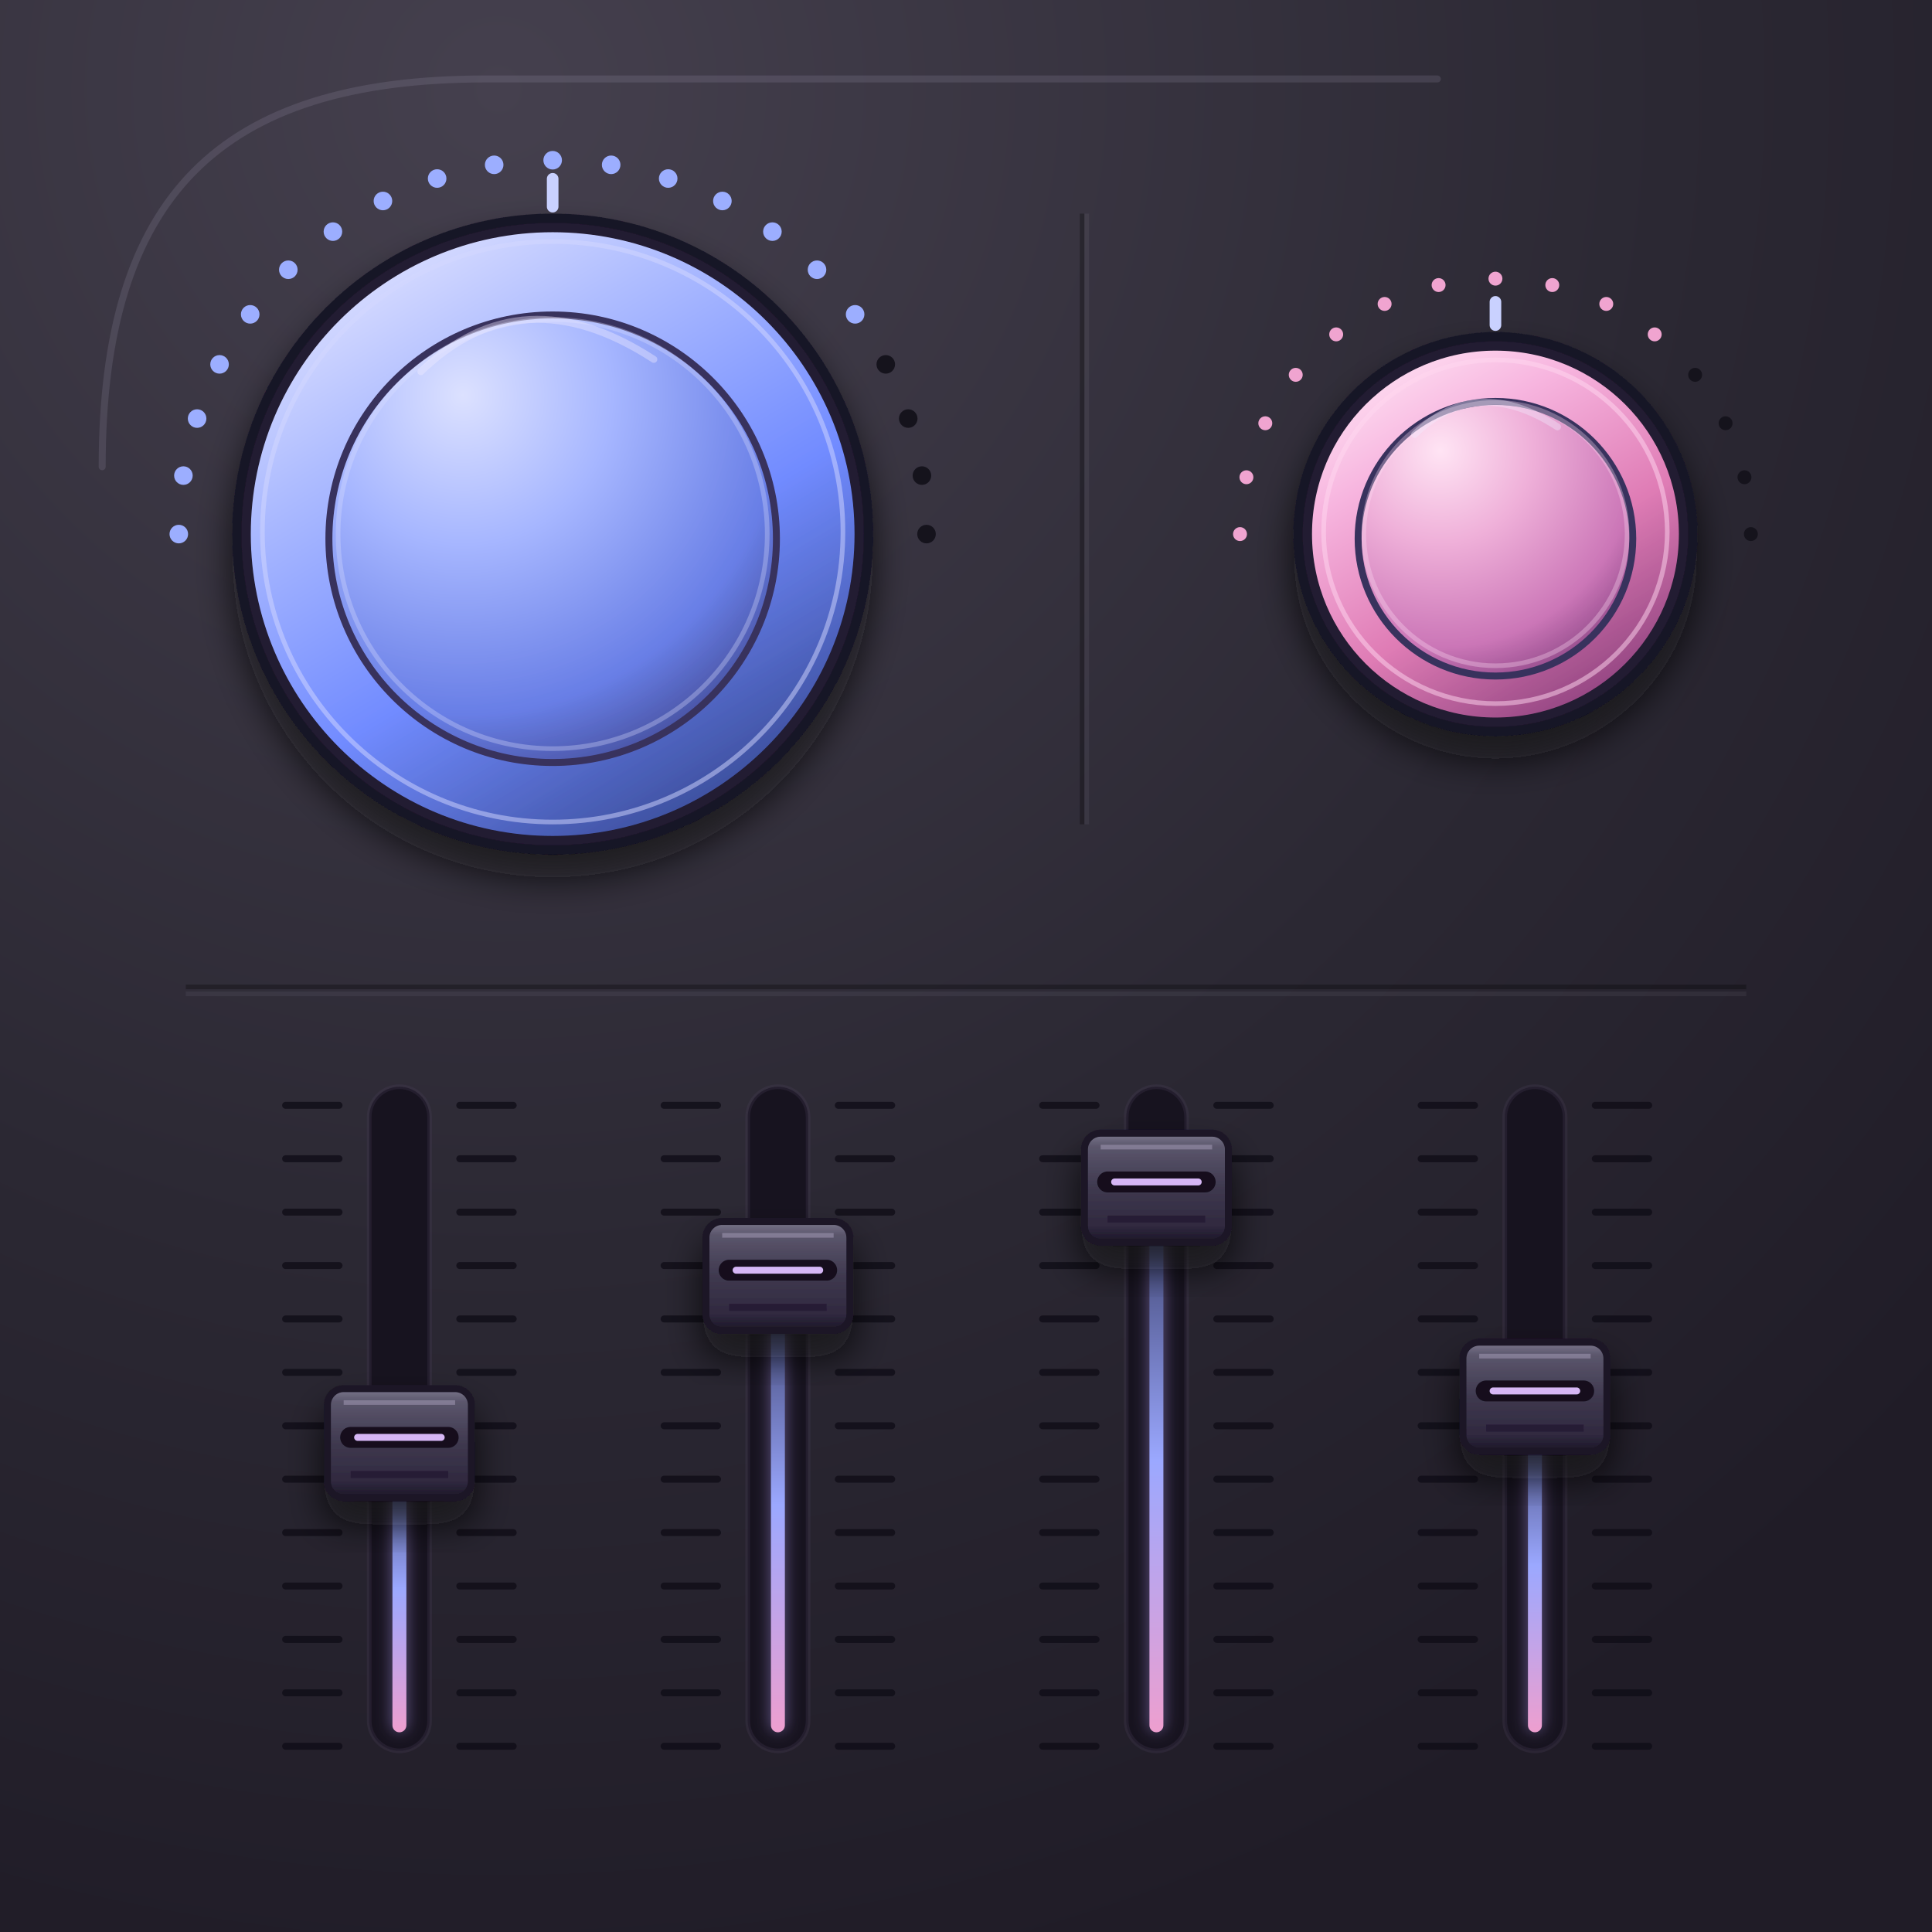
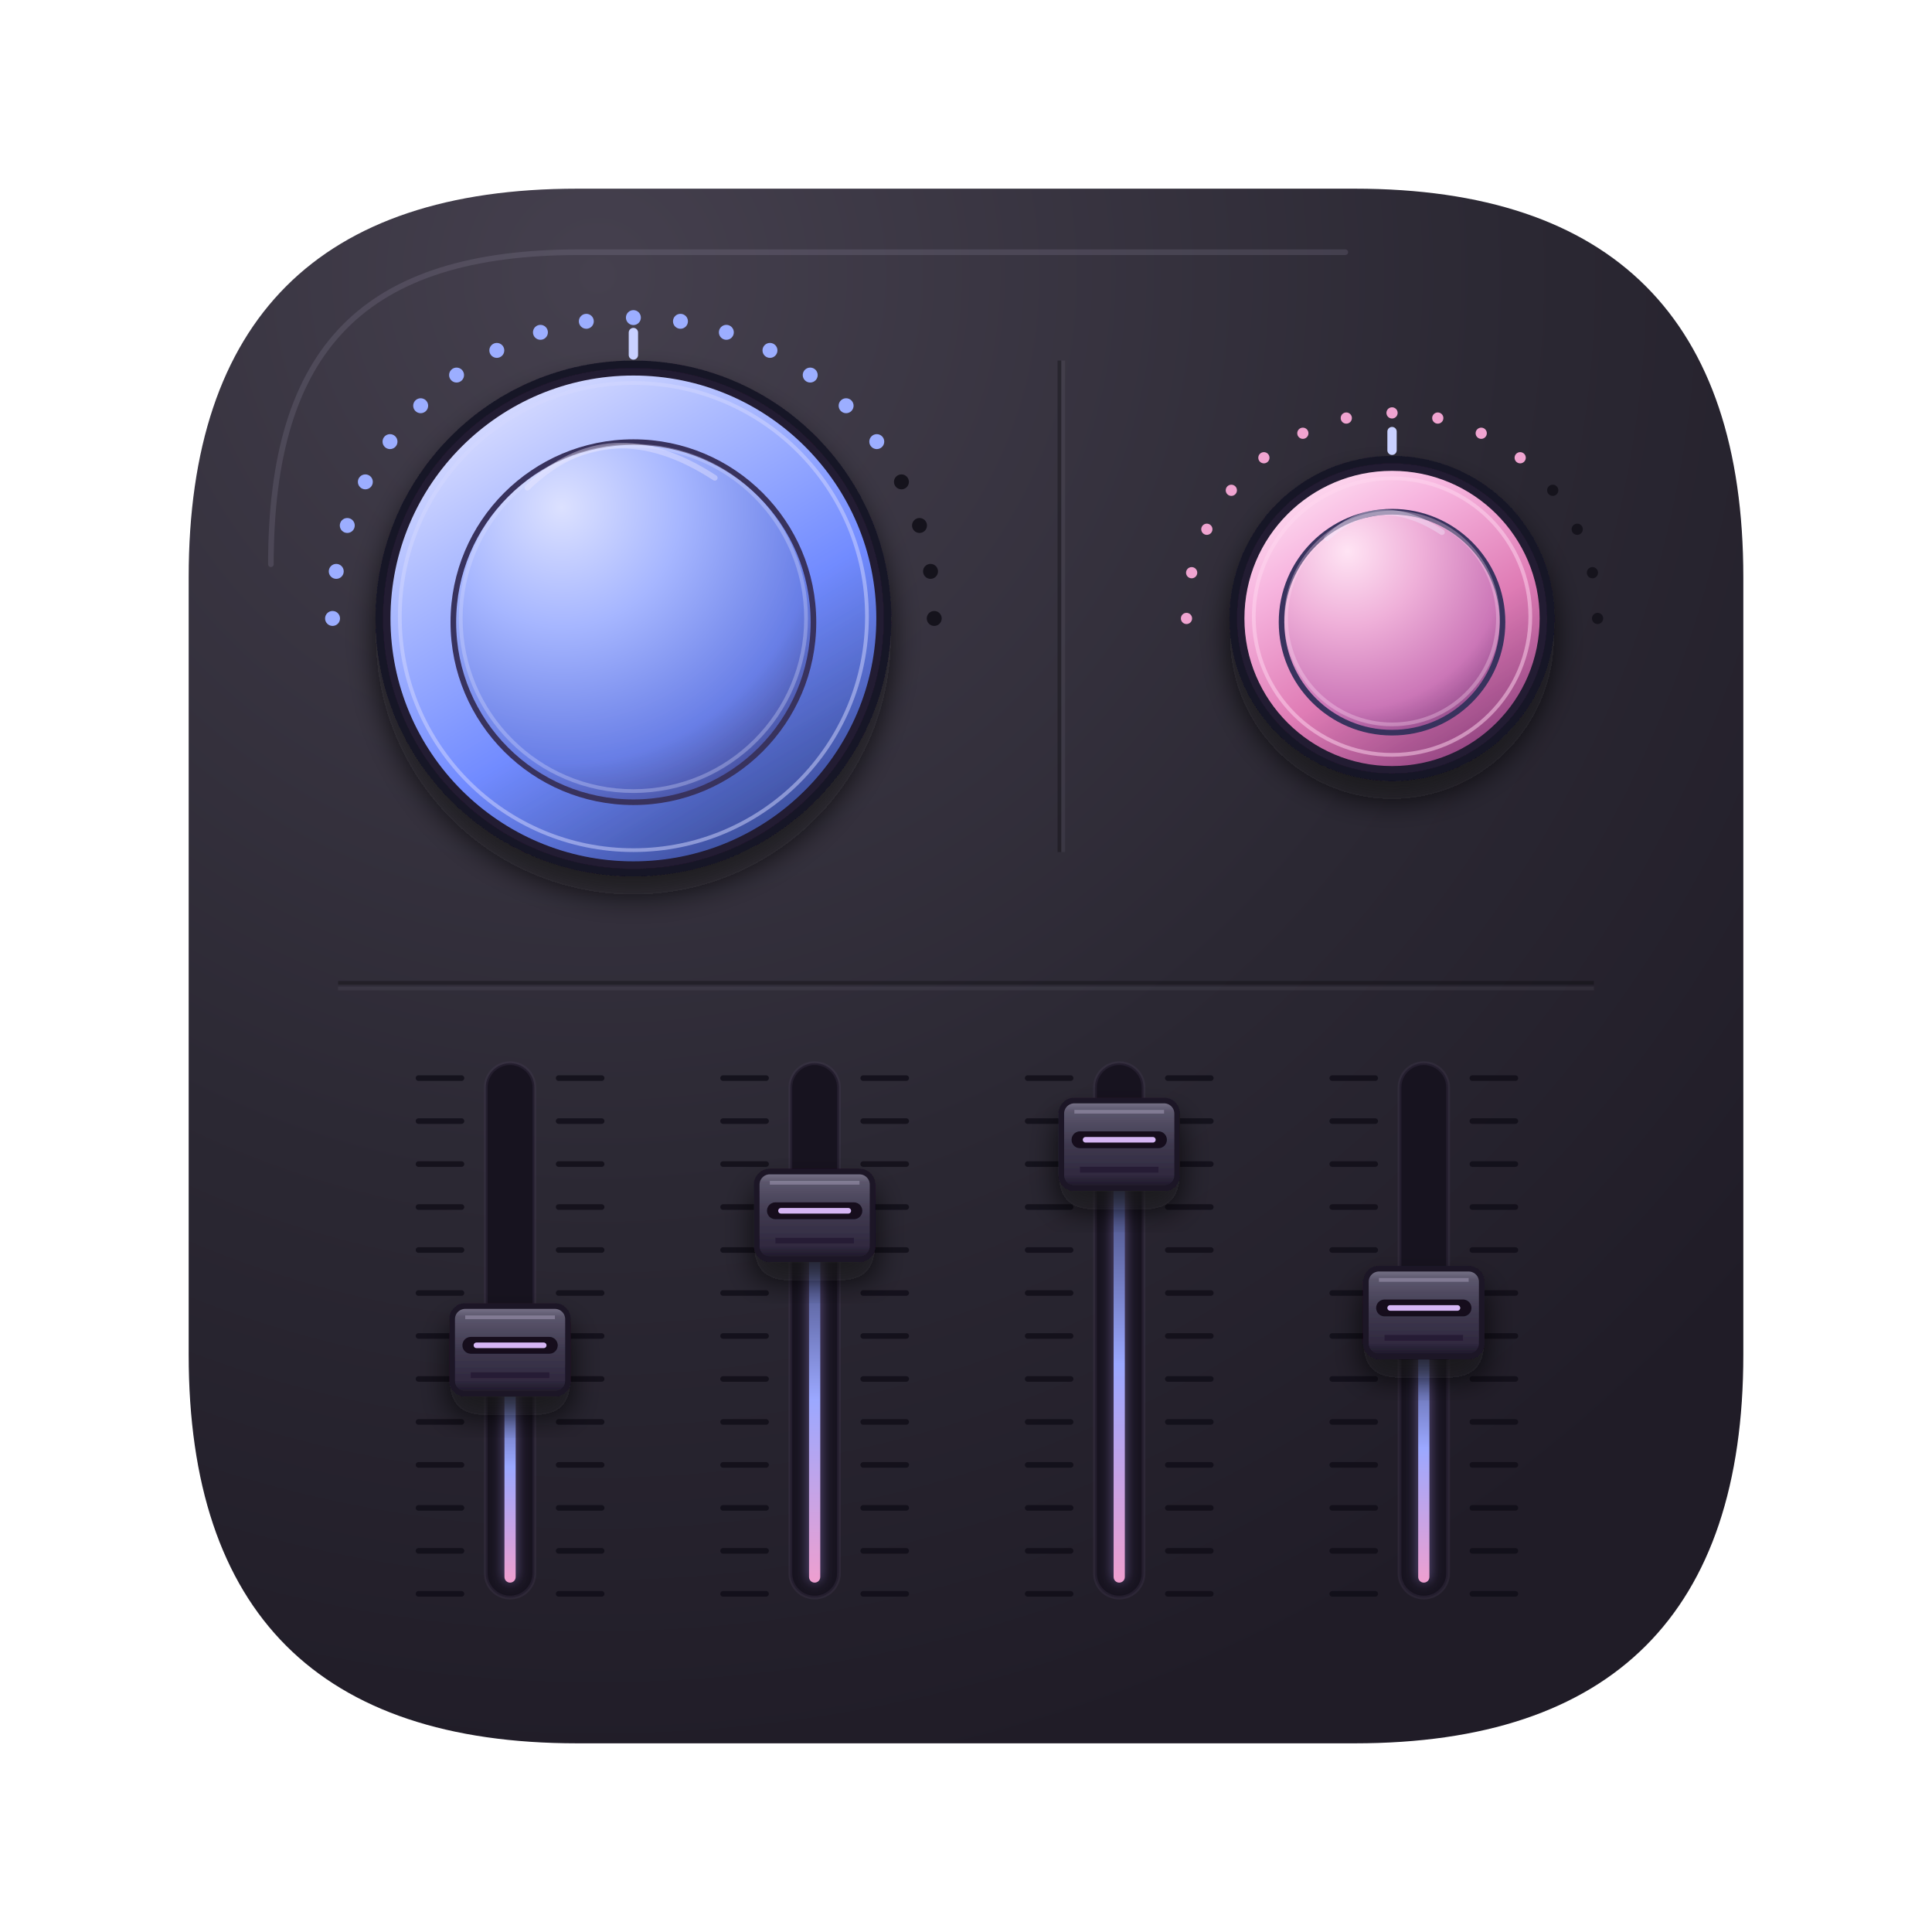
<svg xmlns="http://www.w3.org/2000/svg" width="1024" height="1024" viewBox="0 0 1024 1024" role="img" aria-labelledby="title desc">
  <defs>
    <linearGradient id="case" x1="0" y1="0" x2="1" y2="1">
      <stop stop-color="#45434f" />
      <stop offset=".38" stop-color="#2a2833" />
      <stop offset="1" stop-color="#191820" />
    </linearGradient>
    <linearGradient id="edge" x1="0" y1="0" x2=".6" y2="1">
      <stop stop-color="#a4a0b6" />
      <stop offset=".45" stop-color="#474351" />
      <stop offset="1" stop-color="#17141e" />
    </linearGradient>
    <radialGradient id="face" cx=".26" cy=".05" r="1">
      <stop stop-color="#45404e" />
      <stop offset=".6" stop-color="#2b2833" />
      <stop offset="1" stop-color="#201c27" />
    </radialGradient>
    <linearGradient id="ring" x1=".2" y1="0" x2=".8" y2="1">
      <stop stop-color="#e1e3ff" />
      <stop offset=".25" stop-color="#afbdff" />
      <stop offset=".6" stop-color="#718bff" />
      <stop offset="1" stop-color="#34458d" />
    </linearGradient>
    <radialGradient id="dial" cx=".3" cy=".18" r=".95">
      <stop stop-color="#dce1ff" />
      <stop offset=".35" stop-color="#a6b6ff" />
      <stop offset=".75" stop-color="#687ee6" />
      <stop offset="1" stop-color="#3d438a" />
    </radialGradient>
    <linearGradient id="handle" x1="0" y1="0" x2="0" y2="1">
      <stop stop-color="#7c788d" />
      <stop offset=".12" stop-color="#5b566c" />
      <stop offset=".5" stop-color="#3f394f" />
      <stop offset=".85" stop-color="#30293f" />
      <stop offset="1" stop-color="#1b1626" />
    </linearGradient>
    <linearGradient id="rail" x1="0" y1="0" x2="0" y2="1">
      <stop stop-color="#30345b" />
      <stop offset=".5" stop-color="#9ba8ff" />
      <stop offset="1" stop-color="#ee9fcf" />
    </linearGradient>
    <filter id="shadow" x="-.3" y="-.3" width="1.6" height="1.7">
      <feDropShadow dx="0" dy="26" stdDeviation="24" flood-color="#100b1e" flood-opacity=".38" />
    </filter>
    <filter id="knobShadow" x="-.4" y="-.4" width="1.8" height="1.9">
      <feDropShadow dx="0" dy="10" stdDeviation="8" flood-color="#0b0711" flood-opacity=".75" />
    </filter>
    <filter id="glow" x="-1" y="-1" width="3" height="3">
      <feGaussianBlur stdDeviation="3" />
    </filter>
    <linearGradient id="ringPink" x1=".2" y1="0" x2=".8" y2="1">
      <stop stop-color="#ffe3f4" />
      <stop offset=".25" stop-color="#f7b5df" />
      <stop offset=".6" stop-color="#df7cb5" />
      <stop offset="1" stop-color="#863c79" />
    </linearGradient>
    <radialGradient id="dialPink" cx=".3" cy=".18" r=".95">
      <stop stop-color="#ffe4f4" />
      <stop offset=".35" stop-color="#efb0d9" />
      <stop offset=".75" stop-color="#cb76b7" />
      <stop offset="1" stop-color="#813d7d" />
    </radialGradient>
  </defs>
-   <rect width="1024" height="1024" fill="url(#face)" />
-   <g id="equalizer" transform="translate(-118.1538 -100.9231) scale(1.230769)">
-     <path d="M140 283C140 167 190 116 305 116h410" fill="none" stroke="#cec5e0" stroke-opacity=".13" stroke-width="3" stroke-linecap="round" />
-     <path d="M562 174v263M176 507h672" stroke="#000" stroke-opacity=".28" stroke-width="2" />
-     <path d="M564 174v263M176 510h672" stroke="#e7def3" stroke-opacity=".06" stroke-width="2" />
-     <circle cx="173.00" cy="312.00" r="4" fill="#9caeff" />
-     <circle cx="174.98" cy="286.81" r="4" fill="#9caeff" />
-     <circle cx="180.88" cy="262.25" r="4" fill="#9caeff" />
-     <circle cx="190.55" cy="238.91" r="4" fill="#9caeff" />
-     <circle cx="203.75" cy="217.37" r="4" fill="#9caeff" />
-     <circle cx="220.16" cy="198.16" r="4" fill="#9caeff" />
-     <circle cx="239.37" cy="181.75" r="4" fill="#9caeff" />
-     <circle cx="260.91" cy="168.55" r="4" fill="#9caeff" />
-     <circle cx="284.25" cy="158.88" r="4" fill="#9caeff" />
-     <circle cx="308.81" cy="152.98" r="4" fill="#9caeff" />
-     <circle cx="334.00" cy="151.00" r="4" fill="#9caeff" />
-     <circle cx="359.19" cy="152.98" r="4" fill="#9caeff" />
-     <circle cx="383.75" cy="158.88" r="4" fill="#9caeff" />
-     <circle cx="407.09" cy="168.55" r="4" fill="#9caeff" />
-     <circle cx="428.63" cy="181.75" r="4" fill="#9caeff" />
-     <circle cx="447.84" cy="198.16" r="4" fill="#9caeff" />
-     <circle cx="464.25" cy="217.37" r="4" fill="#9caeff" />
-     <circle cx="477.45" cy="238.91" r="4" fill="#15131c" />
-     <circle cx="487.12" cy="262.25" r="4" fill="#15131c" />
-     <circle cx="493.02" cy="286.81" r="4" fill="#15131c" />
-     <circle cx="495.00" cy="312.00" r="4" fill="#15131c" />
-     <g filter="url(#knobShadow)">
-       <circle cx="334" cy="312" r="138" fill="#191427" />
-       <circle cx="334" cy="312" r="132" fill="url(#ring)" stroke="#211a30" stroke-width="4" />
-       <circle cx="334" cy="311" r="125" fill="none" stroke="#d4d9ff" stroke-opacity=".5" stroke-width="2" />
-       <circle cx="334" cy="314" r="96.36" fill="url(#dial)" stroke="#38305d" stroke-width="3" />
-       <circle cx="334" cy="312" r="92.40" fill="none" stroke="#dce0ff" stroke-opacity=".32" stroke-width="2" />
-       <path d="M277.24 242.04 Q320.80 199.80 377.56 236.76" fill="none" stroke="#f2edff" stroke-opacity=".38" stroke-width="3" stroke-linecap="round" />
-     </g>
-     <circle cx="630.00" cy="312.00" r="3" fill="#f0a4d0" />
-     <circle cx="632.76" cy="287.52" r="3" fill="#f0a4d0" />
-     <circle cx="640.89" cy="264.27" r="3" fill="#f0a4d0" />
-     <circle cx="654.00" cy="243.42" r="3" fill="#f0a4d0" />
-     <circle cx="671.42" cy="226.00" r="3" fill="#f0a4d0" />
-     <circle cx="692.27" cy="212.89" r="3" fill="#f0a4d0" />
-     <circle cx="715.52" cy="204.76" r="3" fill="#f0a4d0" />
-     <circle cx="740.00" cy="202.00" r="3" fill="#f0a4d0" />
-     <circle cx="764.48" cy="204.76" r="3" fill="#f0a4d0" />
-     <circle cx="787.73" cy="212.89" r="3" fill="#f0a4d0" />
-     <circle cx="808.58" cy="226.00" r="3" fill="#f0a4d0" />
-     <circle cx="826.00" cy="243.42" r="3" fill="#15131c" />
-     <circle cx="839.11" cy="264.27" r="3" fill="#15131c" />
-     <circle cx="847.24" cy="287.52" r="3" fill="#15131c" />
-     <circle cx="850.00" cy="312.00" r="3" fill="#15131c" />
-     <g filter="url(#knobShadow)">
-       <circle cx="740" cy="312" r="87" fill="#191427" />
-       <circle cx="740" cy="312" r="81" fill="url(#ringPink)" stroke="#211a30" stroke-width="4" />
-       <circle cx="740" cy="311" r="74" fill="none" stroke="#ffd8f1" stroke-opacity=".5" stroke-width="2" />
-       <circle cx="740" cy="314" r="59.13" fill="url(#dialPink)" stroke="#38305d" stroke-width="3" />
-       <circle cx="740" cy="312" r="56.70" fill="none" stroke="#ffe0f3" stroke-opacity=".32" stroke-width="2" />
-       <path d="M705.17 269.07 Q731.90 243.15 766.73 265.83" fill="none" stroke="#f2edff" stroke-opacity=".38" stroke-width="3" stroke-linecap="round" />
-     </g>
-     <path d="M334 171v-12M740 222v-10" stroke="#c9d1ff" stroke-width="5" stroke-linecap="round" />
-     <path d="M219 558h23M294 558h23" stroke="#100d17" stroke-opacity=".8" stroke-width="3" stroke-linecap="round" />
-     <path d="M219 581h23M294 581h23" stroke="#100d17" stroke-opacity=".8" stroke-width="3" stroke-linecap="round" />
-     <path d="M219 604h23M294 604h23" stroke="#100d17" stroke-opacity=".8" stroke-width="3" stroke-linecap="round" />
-     <path d="M219 627h23M294 627h23" stroke="#100d17" stroke-opacity=".8" stroke-width="3" stroke-linecap="round" />
-     <path d="M219 650h23M294 650h23" stroke="#100d17" stroke-opacity=".8" stroke-width="3" stroke-linecap="round" />
-     <path d="M219 673h23M294 673h23" stroke="#100d17" stroke-opacity=".8" stroke-width="3" stroke-linecap="round" />
-     <path d="M219 696h23M294 696h23" stroke="#100d17" stroke-opacity=".8" stroke-width="3" stroke-linecap="round" />
-     <path d="M219 719h23M294 719h23" stroke="#100d17" stroke-opacity=".8" stroke-width="3" stroke-linecap="round" />
-     <path d="M219 742h23M294 742h23" stroke="#100d17" stroke-opacity=".8" stroke-width="3" stroke-linecap="round" />
-     <path d="M219 765h23M294 765h23" stroke="#100d17" stroke-opacity=".8" stroke-width="3" stroke-linecap="round" />
-     <path d="M219 788h23M294 788h23" stroke="#100d17" stroke-opacity=".8" stroke-width="3" stroke-linecap="round" />
-     <path d="M219 811h23M294 811h23" stroke="#100d17" stroke-opacity=".8" stroke-width="3" stroke-linecap="round" />
-     <path d="M219 834h23M294 834h23" stroke="#100d17" stroke-opacity=".8" stroke-width="3" stroke-linecap="round" />
-     <rect x="255" y="550" width="26" height="286" rx="13" fill="#17131f" stroke="#4c425c" stroke-opacity=".25" stroke-width="2" />
-     <rect x="264" y="704" width="8" height="124" rx="4" fill="#baa3ff" opacity=".36" filter="url(#glow)" />
-     <rect x="265" y="704" width="6" height="124" rx="3" fill="url(#rail)" />
-     <g filter="url(#knobShadow)">
-       <rect x="237" y="680" width="62" height="47" rx="7" fill="url(#handle)" stroke="#1b1525" stroke-width="3" />
-       <path d="M244 686h48" stroke="#b8afca" stroke-opacity=".42" stroke-width="2" />
-       <path d="M247 701h42" stroke="#130e1c" stroke-width="9" stroke-linecap="round" />
-       <path d="M250 701h36" stroke="#d6b6f5" stroke-width="3" stroke-linecap="round" />
-       <path d="M247 717h42" stroke="#271a36" stroke-width="3" />
-     </g>
-     <path d="M382 558h23M457 558h23" stroke="#100d17" stroke-opacity=".8" stroke-width="3" stroke-linecap="round" />
-     <path d="M382 581h23M457 581h23" stroke="#100d17" stroke-opacity=".8" stroke-width="3" stroke-linecap="round" />
-     <path d="M382 604h23M457 604h23" stroke="#100d17" stroke-opacity=".8" stroke-width="3" stroke-linecap="round" />
-     <path d="M382 627h23M457 627h23" stroke="#100d17" stroke-opacity=".8" stroke-width="3" stroke-linecap="round" />
-     <path d="M382 650h23M457 650h23" stroke="#100d17" stroke-opacity=".8" stroke-width="3" stroke-linecap="round" />
-     <path d="M382 673h23M457 673h23" stroke="#100d17" stroke-opacity=".8" stroke-width="3" stroke-linecap="round" />
-     <path d="M382 696h23M457 696h23" stroke="#100d17" stroke-opacity=".8" stroke-width="3" stroke-linecap="round" />
-     <path d="M382 719h23M457 719h23" stroke="#100d17" stroke-opacity=".8" stroke-width="3" stroke-linecap="round" />
-     <path d="M382 742h23M457 742h23" stroke="#100d17" stroke-opacity=".8" stroke-width="3" stroke-linecap="round" />
-     <path d="M382 765h23M457 765h23" stroke="#100d17" stroke-opacity=".8" stroke-width="3" stroke-linecap="round" />
-     <path d="M382 788h23M457 788h23" stroke="#100d17" stroke-opacity=".8" stroke-width="3" stroke-linecap="round" />
-     <path d="M382 811h23M457 811h23" stroke="#100d17" stroke-opacity=".8" stroke-width="3" stroke-linecap="round" />
-     <path d="M382 834h23M457 834h23" stroke="#100d17" stroke-opacity=".8" stroke-width="3" stroke-linecap="round" />
-     <rect x="418" y="550" width="26" height="286" rx="13" fill="#17131f" stroke="#4c425c" stroke-opacity=".25" stroke-width="2" />
-     <rect x="427" y="632" width="8" height="196" rx="4" fill="#baa3ff" opacity=".36" filter="url(#glow)" />
-     <rect x="428" y="632" width="6" height="196" rx="3" fill="url(#rail)" />
-     <g filter="url(#knobShadow)">
-       <rect x="400" y="608" width="62" height="47" rx="7" fill="url(#handle)" stroke="#1b1525" stroke-width="3" />
-       <path d="M407 614h48" stroke="#b8afca" stroke-opacity=".42" stroke-width="2" />
-       <path d="M410 629h42" stroke="#130e1c" stroke-width="9" stroke-linecap="round" />
-       <path d="M413 629h36" stroke="#d6b6f5" stroke-width="3" stroke-linecap="round" />
-       <path d="M410 645h42" stroke="#271a36" stroke-width="3" />
-     </g>
-     <path d="M545 558h23M620 558h23" stroke="#100d17" stroke-opacity=".8" stroke-width="3" stroke-linecap="round" />
-     <path d="M545 581h23M620 581h23" stroke="#100d17" stroke-opacity=".8" stroke-width="3" stroke-linecap="round" />
-     <path d="M545 604h23M620 604h23" stroke="#100d17" stroke-opacity=".8" stroke-width="3" stroke-linecap="round" />
-     <path d="M545 627h23M620 627h23" stroke="#100d17" stroke-opacity=".8" stroke-width="3" stroke-linecap="round" />
-     <path d="M545 650h23M620 650h23" stroke="#100d17" stroke-opacity=".8" stroke-width="3" stroke-linecap="round" />
-     <path d="M545 673h23M620 673h23" stroke="#100d17" stroke-opacity=".8" stroke-width="3" stroke-linecap="round" />
-     <path d="M545 696h23M620 696h23" stroke="#100d17" stroke-opacity=".8" stroke-width="3" stroke-linecap="round" />
-     <path d="M545 719h23M620 719h23" stroke="#100d17" stroke-opacity=".8" stroke-width="3" stroke-linecap="round" />
-     <path d="M545 742h23M620 742h23" stroke="#100d17" stroke-opacity=".8" stroke-width="3" stroke-linecap="round" />
-     <path d="M545 765h23M620 765h23" stroke="#100d17" stroke-opacity=".8" stroke-width="3" stroke-linecap="round" />
-     <path d="M545 788h23M620 788h23" stroke="#100d17" stroke-opacity=".8" stroke-width="3" stroke-linecap="round" />
-     <path d="M545 811h23M620 811h23" stroke="#100d17" stroke-opacity=".8" stroke-width="3" stroke-linecap="round" />
-     <path d="M545 834h23M620 834h23" stroke="#100d17" stroke-opacity=".8" stroke-width="3" stroke-linecap="round" />
-     <rect x="581" y="550" width="26" height="286" rx="13" fill="#17131f" stroke="#4c425c" stroke-opacity=".25" stroke-width="2" />
-     <rect x="590" y="594" width="8" height="234" rx="4" fill="#baa3ff" opacity=".36" filter="url(#glow)" />
-     <rect x="591" y="594" width="6" height="234" rx="3" fill="url(#rail)" />
-     <g filter="url(#knobShadow)">
-       <rect x="563" y="570" width="62" height="47" rx="7" fill="url(#handle)" stroke="#1b1525" stroke-width="3" />
-       <path d="M570 576h48" stroke="#b8afca" stroke-opacity=".42" stroke-width="2" />
-       <path d="M573 591h42" stroke="#130e1c" stroke-width="9" stroke-linecap="round" />
-       <path d="M576 591h36" stroke="#d6b6f5" stroke-width="3" stroke-linecap="round" />
-       <path d="M573 607h42" stroke="#271a36" stroke-width="3" />
-     </g>
-     <path d="M708 558h23M783 558h23" stroke="#100d17" stroke-opacity=".8" stroke-width="3" stroke-linecap="round" />
-     <path d="M708 581h23M783 581h23" stroke="#100d17" stroke-opacity=".8" stroke-width="3" stroke-linecap="round" />
-     <path d="M708 604h23M783 604h23" stroke="#100d17" stroke-opacity=".8" stroke-width="3" stroke-linecap="round" />
-     <path d="M708 627h23M783 627h23" stroke="#100d17" stroke-opacity=".8" stroke-width="3" stroke-linecap="round" />
-     <path d="M708 650h23M783 650h23" stroke="#100d17" stroke-opacity=".8" stroke-width="3" stroke-linecap="round" />
-     <path d="M708 673h23M783 673h23" stroke="#100d17" stroke-opacity=".8" stroke-width="3" stroke-linecap="round" />
-     <path d="M708 696h23M783 696h23" stroke="#100d17" stroke-opacity=".8" stroke-width="3" stroke-linecap="round" />
-     <path d="M708 719h23M783 719h23" stroke="#100d17" stroke-opacity=".8" stroke-width="3" stroke-linecap="round" />
-     <path d="M708 742h23M783 742h23" stroke="#100d17" stroke-opacity=".8" stroke-width="3" stroke-linecap="round" />
-     <path d="M708 765h23M783 765h23" stroke="#100d17" stroke-opacity=".8" stroke-width="3" stroke-linecap="round" />
-     <path d="M708 788h23M783 788h23" stroke="#100d17" stroke-opacity=".8" stroke-width="3" stroke-linecap="round" />
-     <path d="M708 811h23M783 811h23" stroke="#100d17" stroke-opacity=".8" stroke-width="3" stroke-linecap="round" />
-     <path d="M708 834h23M783 834h23" stroke="#100d17" stroke-opacity=".8" stroke-width="3" stroke-linecap="round" />
-     <rect x="744" y="550" width="26" height="286" rx="13" fill="#17131f" stroke="#4c425c" stroke-opacity=".25" stroke-width="2" />
-     <rect x="753" y="684" width="8" height="144" rx="4" fill="#baa3ff" opacity=".36" filter="url(#glow)" />
-     <rect x="754" y="684" width="6" height="144" rx="3" fill="url(#rail)" />
-     <g filter="url(#knobShadow)">
-       <rect x="726" y="660" width="62" height="47" rx="7" fill="url(#handle)" stroke="#1b1525" stroke-width="3" />
-       <path d="M733 666h48" stroke="#b8afca" stroke-opacity=".42" stroke-width="2" />
-       <path d="M736 681h42" stroke="#130e1c" stroke-width="9" stroke-linecap="round" />
-       <path d="M739 681h36" stroke="#d6b6f5" stroke-width="3" stroke-linecap="round" />
-       <path d="M736 697h42" stroke="#271a36" stroke-width="3" />
+   <defs>
+     <clipPath id="iconMask">
+       <path d="M256 0H768C938 0 1024 86 1024 256V768C1024 938 938 1024 768 1024H256C86 1024 0 938 0 768V256C0 86 86 0 256 0Z" />
+     </clipPath>
+   </defs>
+   <g transform="translate(100 100) scale(.8046875)">
+     <g clip-path="url(#iconMask)">
+       <rect width="1024" height="1024" fill="url(#face)" />
+       <g id="equalizer" transform="translate(-118.1538 -100.9231) scale(1.230769)">
+         <path d="M140 283C140 167 190 116 305 116h410" fill="none" stroke="#cec5e0" stroke-opacity=".13" stroke-width="3" stroke-linecap="round" />
+         <path d="M562 174v263M176 507h672" stroke="#000" stroke-opacity=".28" stroke-width="2" />
+         <path d="M564 174v263M176 510h672" stroke="#e7def3" stroke-opacity=".06" stroke-width="2" />
+         <circle cx="173.00" cy="312.00" r="4" fill="#9caeff" />
+         <circle cx="174.98" cy="286.81" r="4" fill="#9caeff" />
+         <circle cx="180.88" cy="262.25" r="4" fill="#9caeff" />
+         <circle cx="190.55" cy="238.91" r="4" fill="#9caeff" />
+         <circle cx="203.75" cy="217.37" r="4" fill="#9caeff" />
+         <circle cx="220.16" cy="198.16" r="4" fill="#9caeff" />
+         <circle cx="239.37" cy="181.75" r="4" fill="#9caeff" />
+         <circle cx="260.91" cy="168.55" r="4" fill="#9caeff" />
+         <circle cx="284.25" cy="158.88" r="4" fill="#9caeff" />
+         <circle cx="308.81" cy="152.98" r="4" fill="#9caeff" />
+         <circle cx="334.00" cy="151.00" r="4" fill="#9caeff" />
+         <circle cx="359.19" cy="152.98" r="4" fill="#9caeff" />
+         <circle cx="383.75" cy="158.88" r="4" fill="#9caeff" />
+         <circle cx="407.09" cy="168.55" r="4" fill="#9caeff" />
+         <circle cx="428.63" cy="181.75" r="4" fill="#9caeff" />
+         <circle cx="447.84" cy="198.16" r="4" fill="#9caeff" />
+         <circle cx="464.25" cy="217.37" r="4" fill="#9caeff" />
+         <circle cx="477.45" cy="238.91" r="4" fill="#15131c" />
+         <circle cx="487.12" cy="262.25" r="4" fill="#15131c" />
+         <circle cx="493.02" cy="286.81" r="4" fill="#15131c" />
+         <circle cx="495.00" cy="312.00" r="4" fill="#15131c" />
+         <g filter="url(#knobShadow)">
+           <circle cx="334" cy="312" r="138" fill="#191427" />
+           <circle cx="334" cy="312" r="132" fill="url(#ring)" stroke="#211a30" stroke-width="4" />
+           <circle cx="334" cy="311" r="125" fill="none" stroke="#d4d9ff" stroke-opacity=".5" stroke-width="2" />
+           <circle cx="334" cy="314" r="96.36" fill="url(#dial)" stroke="#38305d" stroke-width="3" />
+           <circle cx="334" cy="312" r="92.40" fill="none" stroke="#dce0ff" stroke-opacity=".32" stroke-width="2" />
+           <path d="M277.24 242.04 Q320.80 199.80 377.56 236.76" fill="none" stroke="#f2edff" stroke-opacity=".38" stroke-width="3" stroke-linecap="round" />
+         </g>
+         <circle cx="630.00" cy="312.00" r="3" fill="#f0a4d0" />
+         <circle cx="632.76" cy="287.52" r="3" fill="#f0a4d0" />
+         <circle cx="640.89" cy="264.27" r="3" fill="#f0a4d0" />
+         <circle cx="654.00" cy="243.42" r="3" fill="#f0a4d0" />
+         <circle cx="671.42" cy="226.00" r="3" fill="#f0a4d0" />
+         <circle cx="692.27" cy="212.89" r="3" fill="#f0a4d0" />
+         <circle cx="715.52" cy="204.76" r="3" fill="#f0a4d0" />
+         <circle cx="740.00" cy="202.00" r="3" fill="#f0a4d0" />
+         <circle cx="764.48" cy="204.76" r="3" fill="#f0a4d0" />
+         <circle cx="787.73" cy="212.89" r="3" fill="#f0a4d0" />
+         <circle cx="808.58" cy="226.00" r="3" fill="#f0a4d0" />
+         <circle cx="826.00" cy="243.42" r="3" fill="#15131c" />
+         <circle cx="839.11" cy="264.27" r="3" fill="#15131c" />
+         <circle cx="847.24" cy="287.52" r="3" fill="#15131c" />
+         <circle cx="850.00" cy="312.00" r="3" fill="#15131c" />
+         <g filter="url(#knobShadow)">
+           <circle cx="740" cy="312" r="87" fill="#191427" />
+           <circle cx="740" cy="312" r="81" fill="url(#ringPink)" stroke="#211a30" stroke-width="4" />
+           <circle cx="740" cy="311" r="74" fill="none" stroke="#ffd8f1" stroke-opacity=".5" stroke-width="2" />
+           <circle cx="740" cy="314" r="59.13" fill="url(#dialPink)" stroke="#38305d" stroke-width="3" />
+           <circle cx="740" cy="312" r="56.70" fill="none" stroke="#ffe0f3" stroke-opacity=".32" stroke-width="2" />
+           <path d="M705.17 269.07 Q731.90 243.15 766.73 265.83" fill="none" stroke="#f2edff" stroke-opacity=".38" stroke-width="3" stroke-linecap="round" />
+         </g>
+         <path d="M334 171v-12M740 222v-10" stroke="#c9d1ff" stroke-width="5" stroke-linecap="round" />
+         <path d="M219 558h23M294 558h23" stroke="#100d17" stroke-opacity=".8" stroke-width="3" stroke-linecap="round" />
+         <path d="M219 581h23M294 581h23" stroke="#100d17" stroke-opacity=".8" stroke-width="3" stroke-linecap="round" />
+         <path d="M219 604h23M294 604h23" stroke="#100d17" stroke-opacity=".8" stroke-width="3" stroke-linecap="round" />
+         <path d="M219 627h23M294 627h23" stroke="#100d17" stroke-opacity=".8" stroke-width="3" stroke-linecap="round" />
+         <path d="M219 650h23M294 650h23" stroke="#100d17" stroke-opacity=".8" stroke-width="3" stroke-linecap="round" />
+         <path d="M219 673h23M294 673h23" stroke="#100d17" stroke-opacity=".8" stroke-width="3" stroke-linecap="round" />
+         <path d="M219 696h23M294 696h23" stroke="#100d17" stroke-opacity=".8" stroke-width="3" stroke-linecap="round" />
+         <path d="M219 719h23M294 719h23" stroke="#100d17" stroke-opacity=".8" stroke-width="3" stroke-linecap="round" />
+         <path d="M219 742h23M294 742h23" stroke="#100d17" stroke-opacity=".8" stroke-width="3" stroke-linecap="round" />
+         <path d="M219 765h23M294 765h23" stroke="#100d17" stroke-opacity=".8" stroke-width="3" stroke-linecap="round" />
+         <path d="M219 788h23M294 788h23" stroke="#100d17" stroke-opacity=".8" stroke-width="3" stroke-linecap="round" />
+         <path d="M219 811h23M294 811h23" stroke="#100d17" stroke-opacity=".8" stroke-width="3" stroke-linecap="round" />
+         <path d="M219 834h23M294 834h23" stroke="#100d17" stroke-opacity=".8" stroke-width="3" stroke-linecap="round" />
+         <rect x="255" y="550" width="26" height="286" rx="13" fill="#17131f" stroke="#4c425c" stroke-opacity=".25" stroke-width="2" />
+         <rect x="264" y="704" width="8" height="124" rx="4" fill="#baa3ff" opacity=".36" filter="url(#glow)" />
+         <rect x="265" y="704" width="6" height="124" rx="3" fill="url(#rail)" />
+         <g filter="url(#knobShadow)">
+           <rect x="237" y="680" width="62" height="47" rx="7" fill="url(#handle)" stroke="#1b1525" stroke-width="3" />
+           <path d="M244 686h48" stroke="#b8afca" stroke-opacity=".42" stroke-width="2" />
+           <path d="M247 701h42" stroke="#130e1c" stroke-width="9" stroke-linecap="round" />
+           <path d="M250 701h36" stroke="#d6b6f5" stroke-width="3" stroke-linecap="round" />
+           <path d="M247 717h42" stroke="#271a36" stroke-width="3" />
+         </g>
+         <path d="M382 558h23M457 558h23" stroke="#100d17" stroke-opacity=".8" stroke-width="3" stroke-linecap="round" />
+         <path d="M382 581h23M457 581h23" stroke="#100d17" stroke-opacity=".8" stroke-width="3" stroke-linecap="round" />
+         <path d="M382 604h23M457 604h23" stroke="#100d17" stroke-opacity=".8" stroke-width="3" stroke-linecap="round" />
+         <path d="M382 627h23M457 627h23" stroke="#100d17" stroke-opacity=".8" stroke-width="3" stroke-linecap="round" />
+         <path d="M382 650h23M457 650h23" stroke="#100d17" stroke-opacity=".8" stroke-width="3" stroke-linecap="round" />
+         <path d="M382 673h23M457 673h23" stroke="#100d17" stroke-opacity=".8" stroke-width="3" stroke-linecap="round" />
+         <path d="M382 696h23M457 696h23" stroke="#100d17" stroke-opacity=".8" stroke-width="3" stroke-linecap="round" />
+         <path d="M382 719h23M457 719h23" stroke="#100d17" stroke-opacity=".8" stroke-width="3" stroke-linecap="round" />
+         <path d="M382 742h23M457 742h23" stroke="#100d17" stroke-opacity=".8" stroke-width="3" stroke-linecap="round" />
+         <path d="M382 765h23M457 765h23" stroke="#100d17" stroke-opacity=".8" stroke-width="3" stroke-linecap="round" />
+         <path d="M382 788h23M457 788h23" stroke="#100d17" stroke-opacity=".8" stroke-width="3" stroke-linecap="round" />
+         <path d="M382 811h23M457 811h23" stroke="#100d17" stroke-opacity=".8" stroke-width="3" stroke-linecap="round" />
+         <path d="M382 834h23M457 834h23" stroke="#100d17" stroke-opacity=".8" stroke-width="3" stroke-linecap="round" />
+         <rect x="418" y="550" width="26" height="286" rx="13" fill="#17131f" stroke="#4c425c" stroke-opacity=".25" stroke-width="2" />
+         <rect x="427" y="632" width="8" height="196" rx="4" fill="#baa3ff" opacity=".36" filter="url(#glow)" />
+         <rect x="428" y="632" width="6" height="196" rx="3" fill="url(#rail)" />
+         <g filter="url(#knobShadow)">
+           <rect x="400" y="608" width="62" height="47" rx="7" fill="url(#handle)" stroke="#1b1525" stroke-width="3" />
+           <path d="M407 614h48" stroke="#b8afca" stroke-opacity=".42" stroke-width="2" />
+           <path d="M410 629h42" stroke="#130e1c" stroke-width="9" stroke-linecap="round" />
+           <path d="M413 629h36" stroke="#d6b6f5" stroke-width="3" stroke-linecap="round" />
+           <path d="M410 645h42" stroke="#271a36" stroke-width="3" />
+         </g>
+         <path d="M545 558h23M620 558h23" stroke="#100d17" stroke-opacity=".8" stroke-width="3" stroke-linecap="round" />
+         <path d="M545 581h23M620 581h23" stroke="#100d17" stroke-opacity=".8" stroke-width="3" stroke-linecap="round" />
+         <path d="M545 604h23M620 604h23" stroke="#100d17" stroke-opacity=".8" stroke-width="3" stroke-linecap="round" />
+         <path d="M545 627h23M620 627h23" stroke="#100d17" stroke-opacity=".8" stroke-width="3" stroke-linecap="round" />
+         <path d="M545 650h23M620 650h23" stroke="#100d17" stroke-opacity=".8" stroke-width="3" stroke-linecap="round" />
+         <path d="M545 673h23M620 673h23" stroke="#100d17" stroke-opacity=".8" stroke-width="3" stroke-linecap="round" />
+         <path d="M545 696h23M620 696h23" stroke="#100d17" stroke-opacity=".8" stroke-width="3" stroke-linecap="round" />
+         <path d="M545 719h23M620 719h23" stroke="#100d17" stroke-opacity=".8" stroke-width="3" stroke-linecap="round" />
+         <path d="M545 742h23M620 742h23" stroke="#100d17" stroke-opacity=".8" stroke-width="3" stroke-linecap="round" />
+         <path d="M545 765h23M620 765h23" stroke="#100d17" stroke-opacity=".8" stroke-width="3" stroke-linecap="round" />
+         <path d="M545 788h23M620 788h23" stroke="#100d17" stroke-opacity=".8" stroke-width="3" stroke-linecap="round" />
+         <path d="M545 811h23M620 811h23" stroke="#100d17" stroke-opacity=".8" stroke-width="3" stroke-linecap="round" />
+         <path d="M545 834h23M620 834h23" stroke="#100d17" stroke-opacity=".8" stroke-width="3" stroke-linecap="round" />
+         <rect x="581" y="550" width="26" height="286" rx="13" fill="#17131f" stroke="#4c425c" stroke-opacity=".25" stroke-width="2" />
+         <rect x="590" y="594" width="8" height="234" rx="4" fill="#baa3ff" opacity=".36" filter="url(#glow)" />
+         <rect x="591" y="594" width="6" height="234" rx="3" fill="url(#rail)" />
+         <g filter="url(#knobShadow)">
+           <rect x="563" y="570" width="62" height="47" rx="7" fill="url(#handle)" stroke="#1b1525" stroke-width="3" />
+           <path d="M570 576h48" stroke="#b8afca" stroke-opacity=".42" stroke-width="2" />
+           <path d="M573 591h42" stroke="#130e1c" stroke-width="9" stroke-linecap="round" />
+           <path d="M576 591h36" stroke="#d6b6f5" stroke-width="3" stroke-linecap="round" />
+           <path d="M573 607h42" stroke="#271a36" stroke-width="3" />
+         </g>
+         <path d="M708 558h23M783 558h23" stroke="#100d17" stroke-opacity=".8" stroke-width="3" stroke-linecap="round" />
+         <path d="M708 581h23M783 581h23" stroke="#100d17" stroke-opacity=".8" stroke-width="3" stroke-linecap="round" />
+         <path d="M708 604h23M783 604h23" stroke="#100d17" stroke-opacity=".8" stroke-width="3" stroke-linecap="round" />
+         <path d="M708 627h23M783 627h23" stroke="#100d17" stroke-opacity=".8" stroke-width="3" stroke-linecap="round" />
+         <path d="M708 650h23M783 650h23" stroke="#100d17" stroke-opacity=".8" stroke-width="3" stroke-linecap="round" />
+         <path d="M708 673h23M783 673h23" stroke="#100d17" stroke-opacity=".8" stroke-width="3" stroke-linecap="round" />
+         <path d="M708 696h23M783 696h23" stroke="#100d17" stroke-opacity=".8" stroke-width="3" stroke-linecap="round" />
+         <path d="M708 719h23M783 719h23" stroke="#100d17" stroke-opacity=".8" stroke-width="3" stroke-linecap="round" />
+         <path d="M708 742h23M783 742h23" stroke="#100d17" stroke-opacity=".8" stroke-width="3" stroke-linecap="round" />
+         <path d="M708 765h23M783 765h23" stroke="#100d17" stroke-opacity=".8" stroke-width="3" stroke-linecap="round" />
+         <path d="M708 788h23M783 788h23" stroke="#100d17" stroke-opacity=".8" stroke-width="3" stroke-linecap="round" />
+         <path d="M708 811h23M783 811h23" stroke="#100d17" stroke-opacity=".8" stroke-width="3" stroke-linecap="round" />
+         <path d="M708 834h23M783 834h23" stroke="#100d17" stroke-opacity=".8" stroke-width="3" stroke-linecap="round" />
+         <rect x="744" y="550" width="26" height="286" rx="13" fill="#17131f" stroke="#4c425c" stroke-opacity=".25" stroke-width="2" />
+         <rect x="753" y="684" width="8" height="144" rx="4" fill="#baa3ff" opacity=".36" filter="url(#glow)" />
+         <rect x="754" y="684" width="6" height="144" rx="3" fill="url(#rail)" />
+         <g filter="url(#knobShadow)">
+           <rect x="726" y="660" width="62" height="47" rx="7" fill="url(#handle)" stroke="#1b1525" stroke-width="3" />
+           <path d="M733 666h48" stroke="#b8afca" stroke-opacity=".42" stroke-width="2" />
+           <path d="M736 681h42" stroke="#130e1c" stroke-width="9" stroke-linecap="round" />
+           <path d="M739 681h36" stroke="#d6b6f5" stroke-width="3" stroke-linecap="round" />
+           <path d="M736 697h42" stroke="#271a36" stroke-width="3" />
+         </g>
+       </g>
    </g>
  </g>
</svg>
